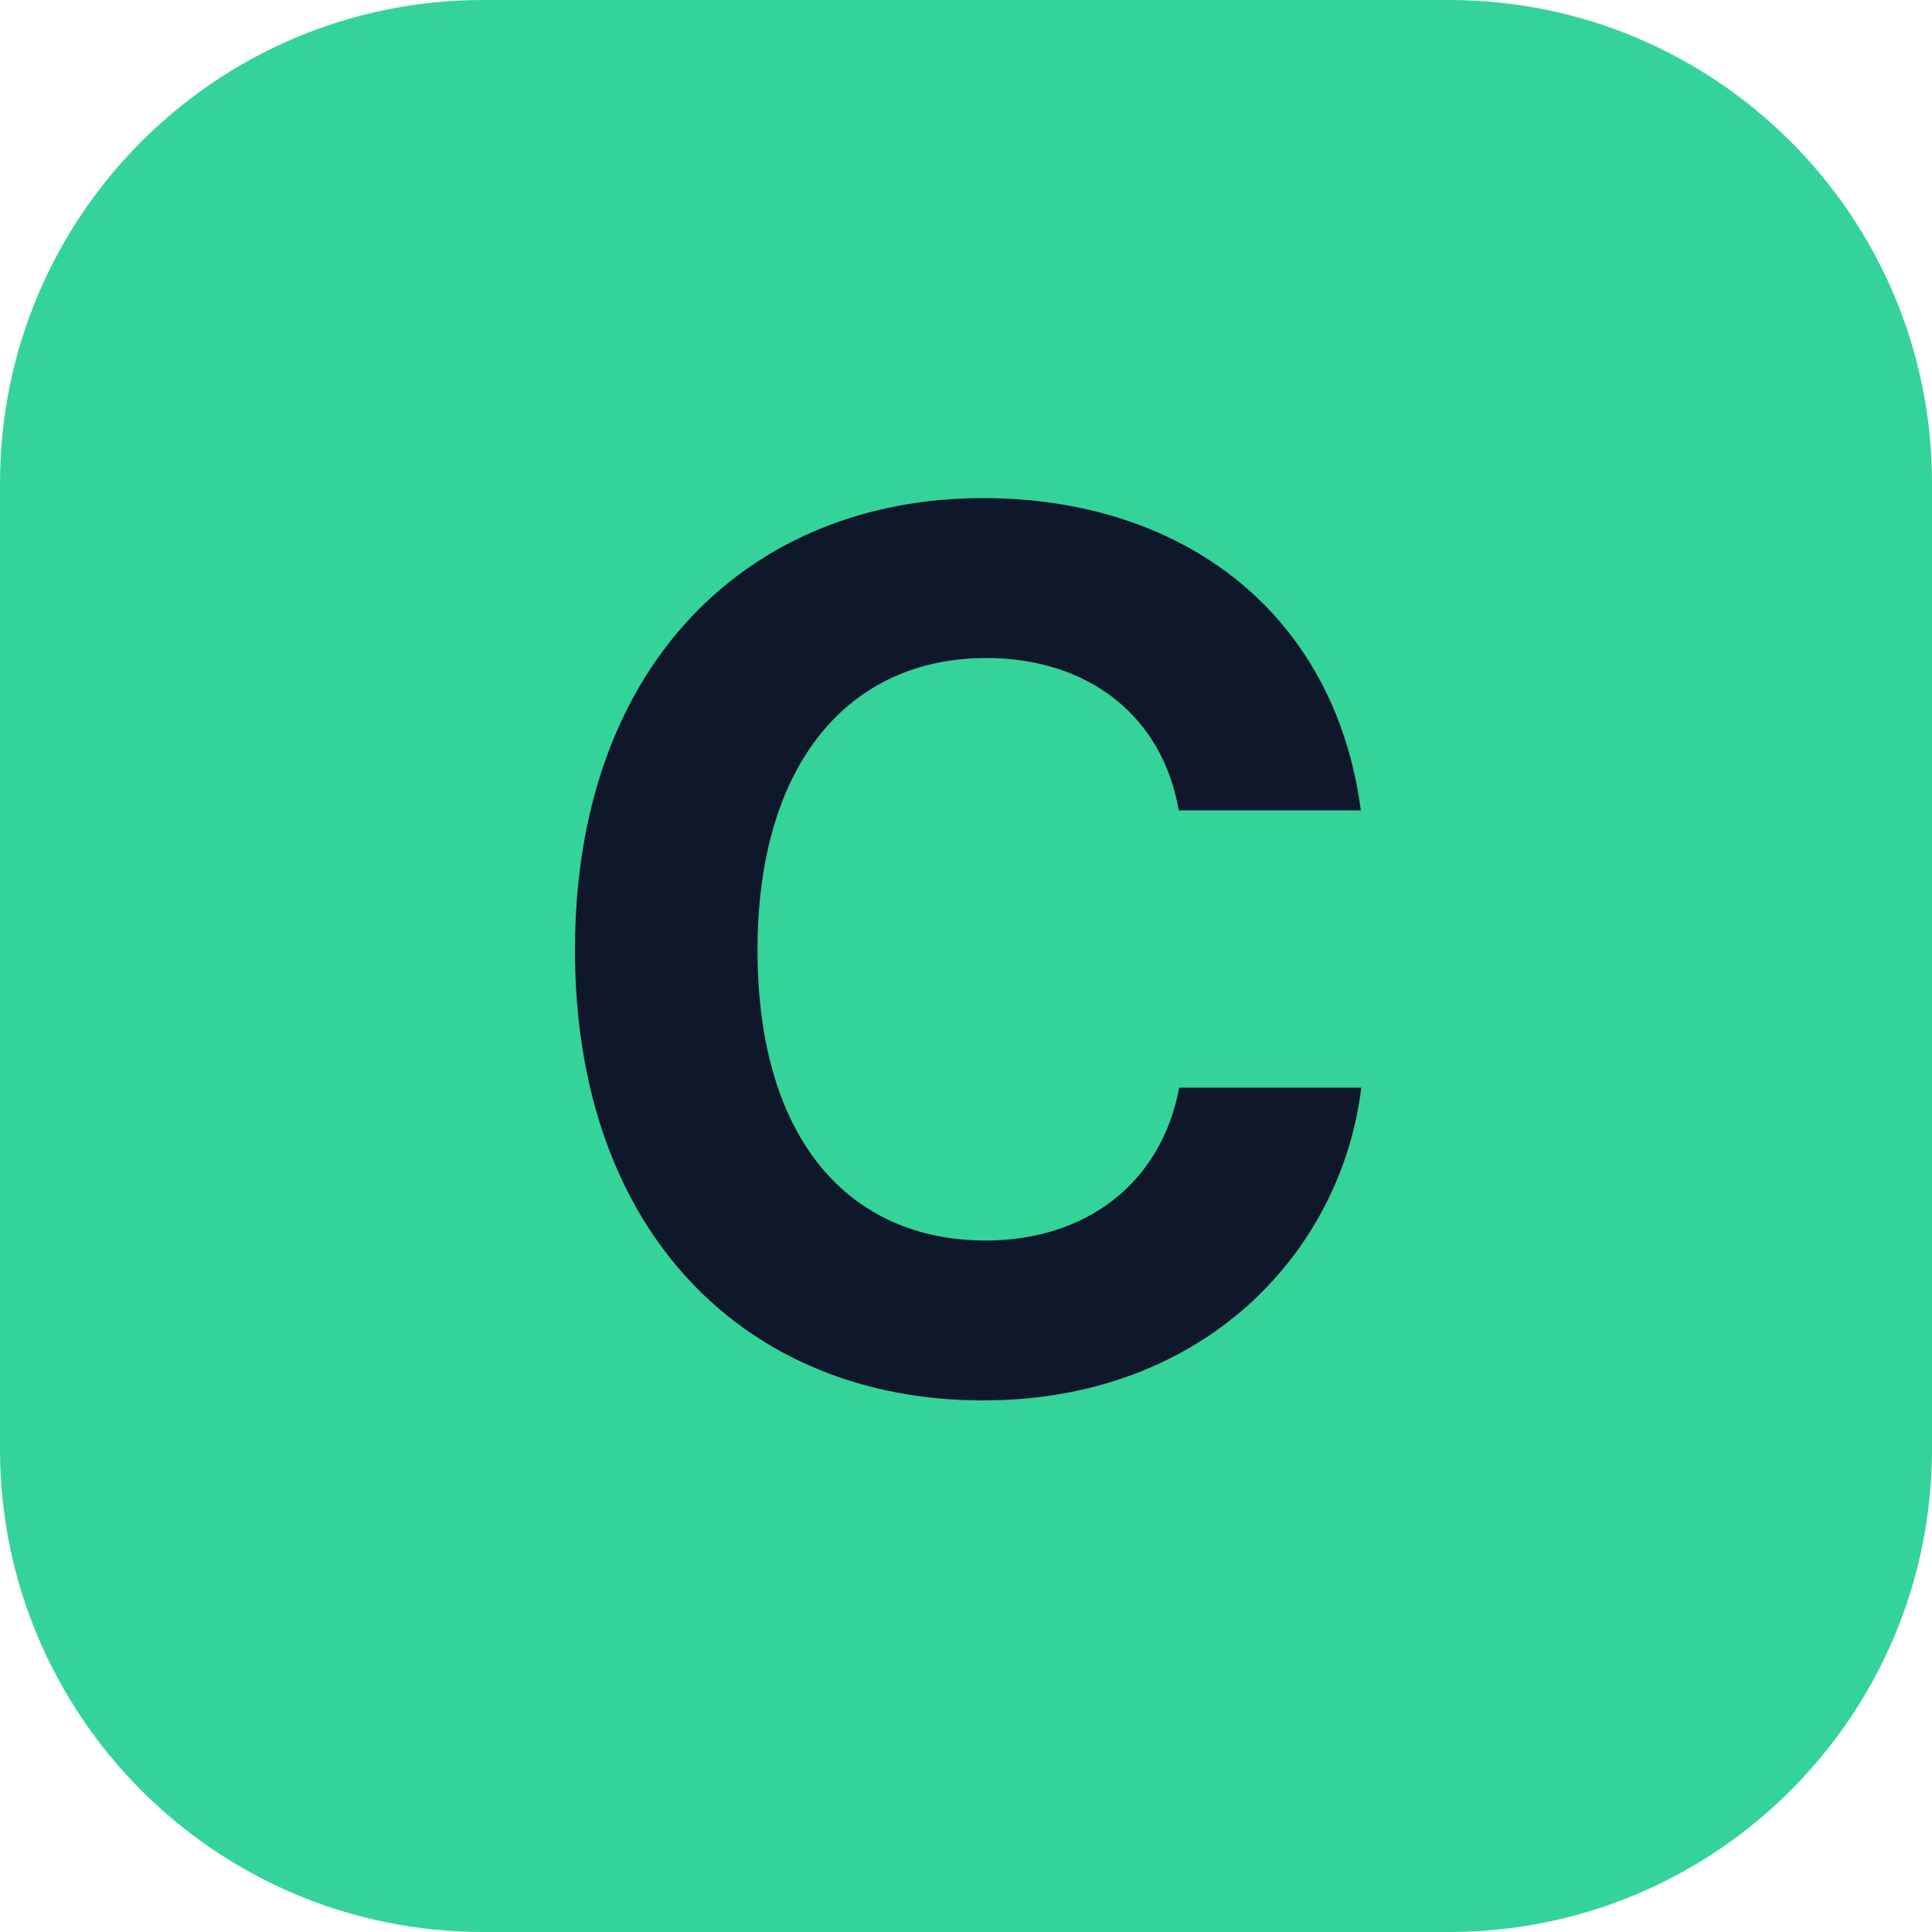
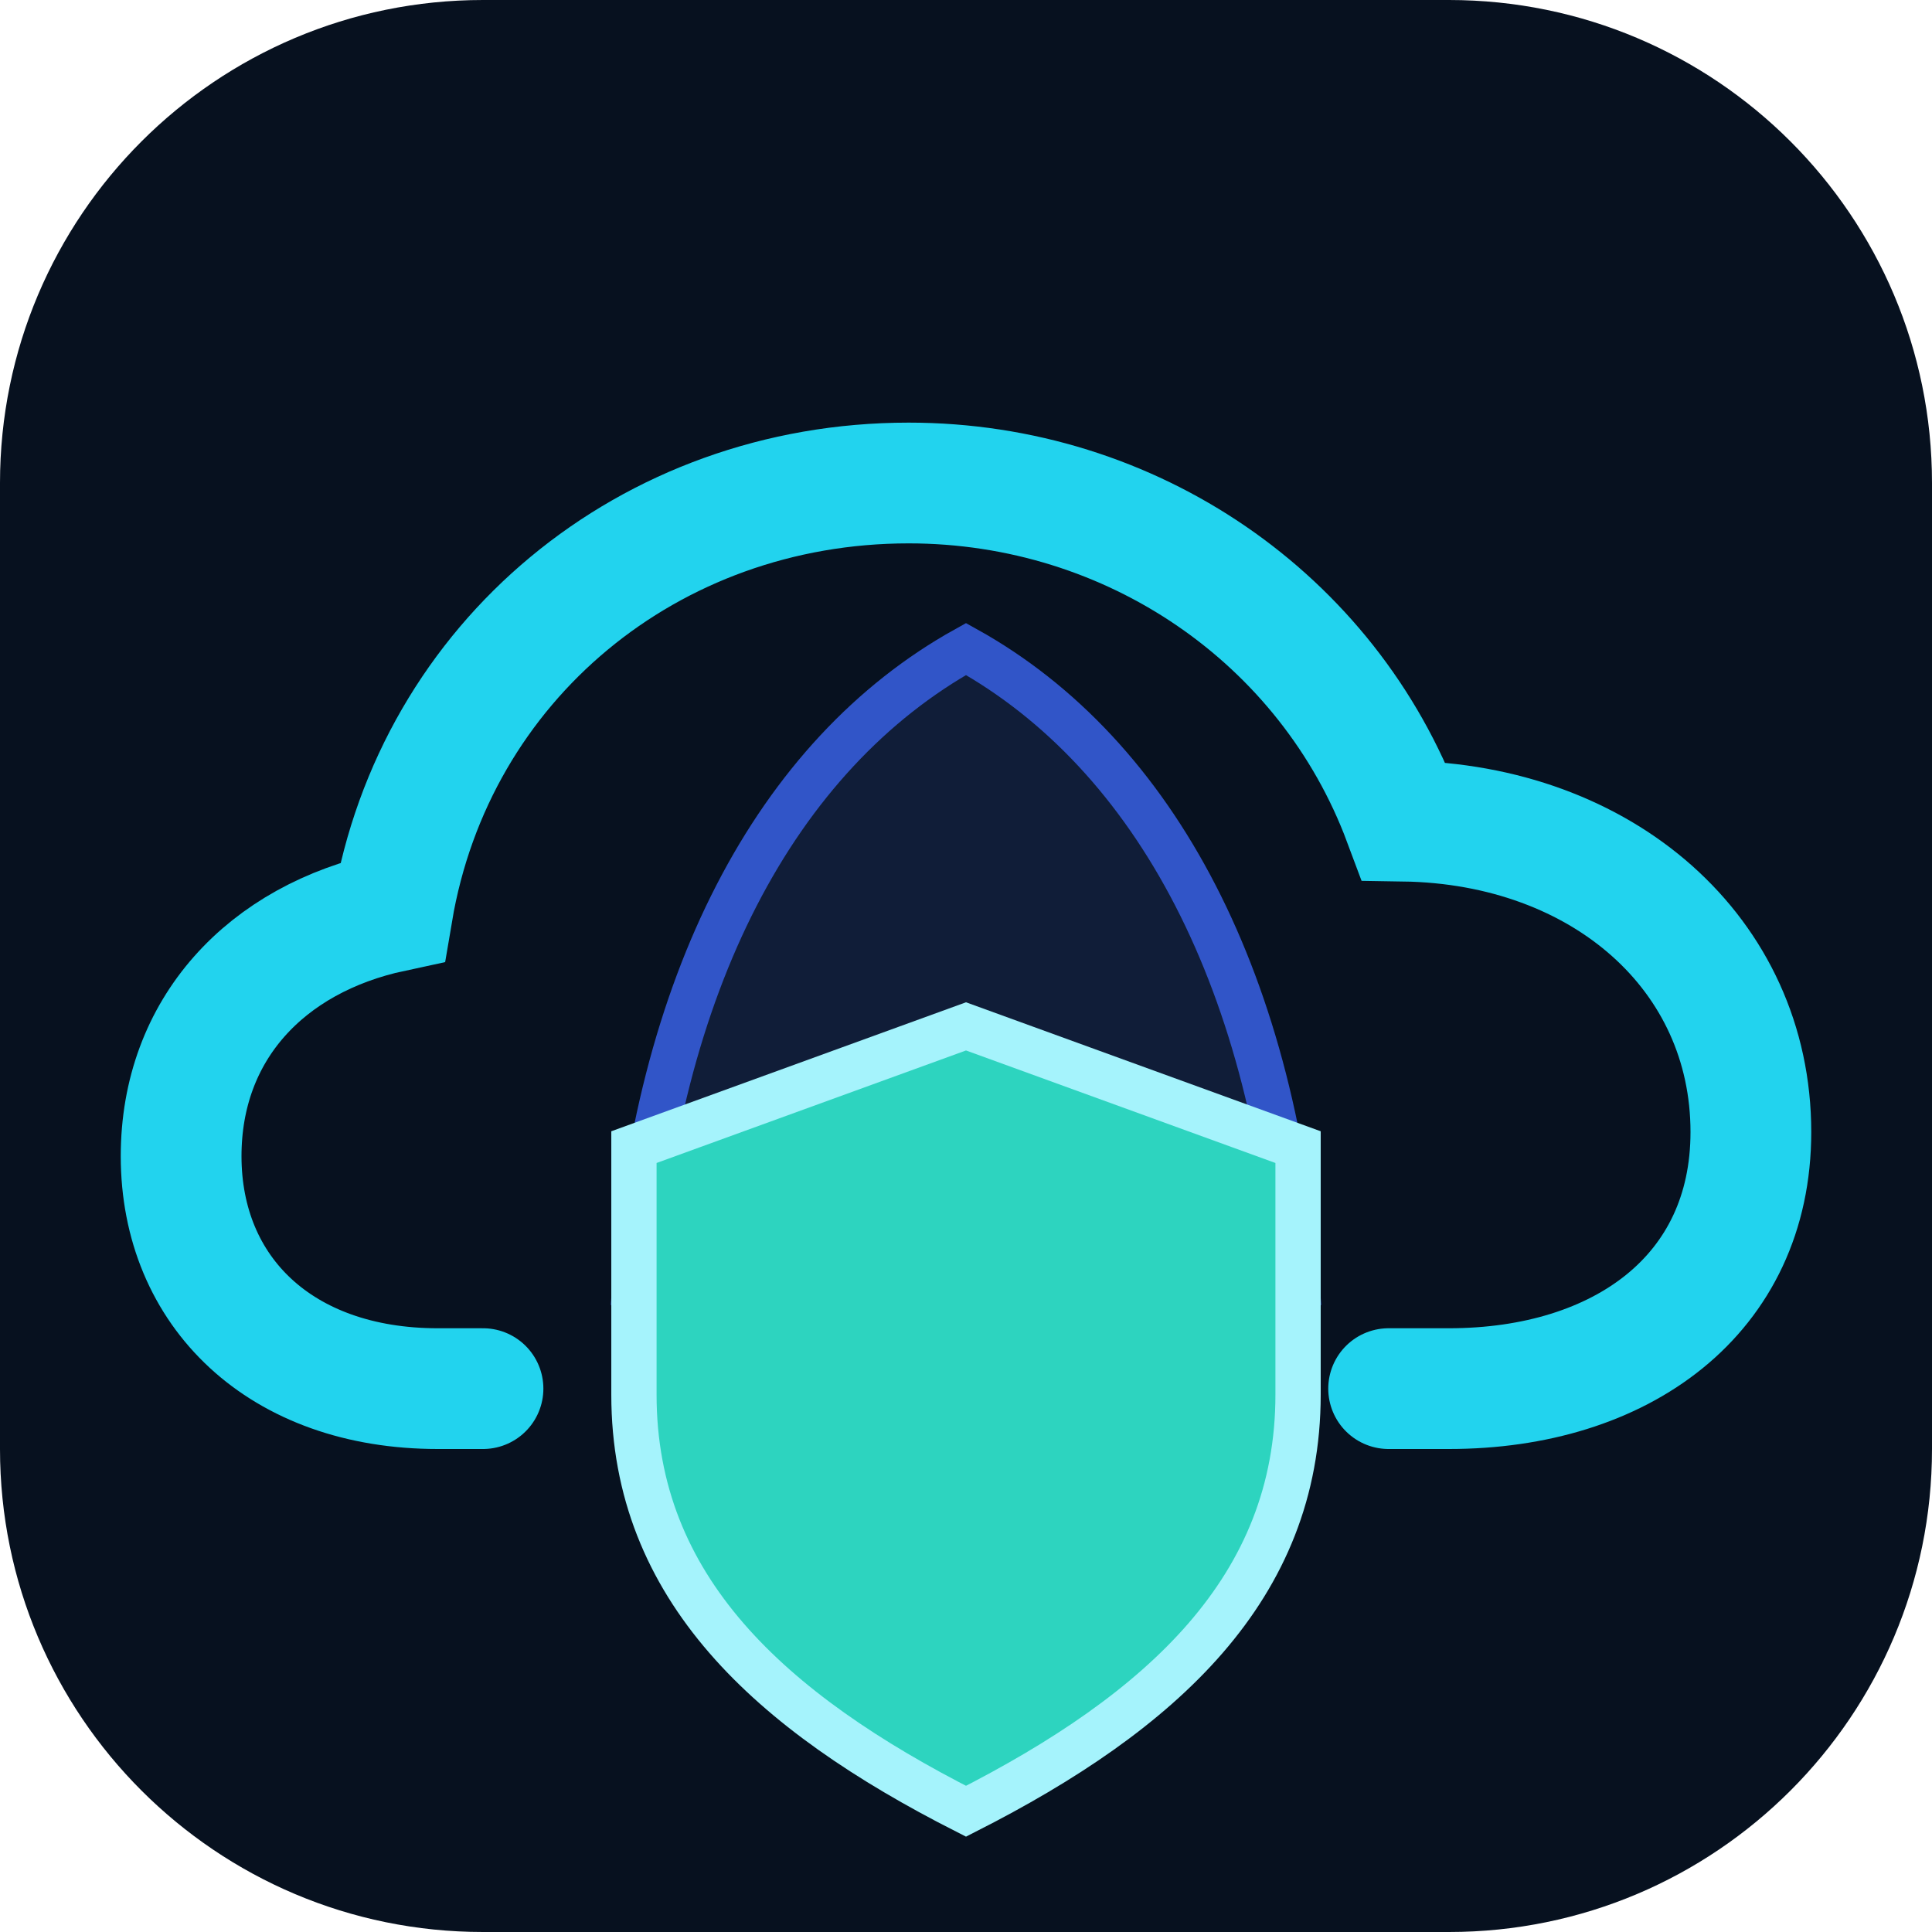
<svg xmlns="http://www.w3.org/2000/svg" viewBox="0 0 64 64" role="img" aria-label="Cloudsneeker">
-   <rect width="64" height="64" rx="16" fill="#34d399" />
-   <text x="32" y="46" text-anchor="middle" font-family="Inter, Arial, sans-serif" font-size="40" font-weight="700" fill="#0f172a">C</text>
+   <defs>
+     <linearGradient id="cloud" x1="8" y1="18" x2="56" y2="47">
+       <stop stop-color="#22D3EE" />
+       <stop offset=".52" stop-color="#2583FF" />
+       <stop offset="1" stop-color="#8B5CF6" />
+     </linearGradient>
+     <linearGradient id="shield" x1="23" y1="37" x2="43" y2="58">
+       <stop stop-color="#2DD4BF" />
+       <stop offset=".5" stop-color="#2583FF" />
+       <stop offset="1" stop-color="#8B5CF6" />
+     </linearGradient>
+   </defs>
+   <rect width="64" height="64" rx="16" fill="#07111F" />
+   <path d="M16 46h-1.5C9.3 46 6 42.8 6 38.3c0-4.2 2.8-7.2 7-8.1C14.4 21.9 21.5 16 30.1 16c7.4 0 13.9 4.5 16.4 11.2C53.1 27.3 58 31.6 58 37.5 58 42.9 53.7 46 48 46h-2" fill="none" stroke="url(#cloud)" stroke-width="4" stroke-linecap="round" />
+   <path d="M21 43c.7-10.4 4.7-18 11-21.5C38.3 25 42.3 32.6 43 43l-5.8 8H26.8L21 43Z" fill="#101D38" stroke="#3155C8" stroke-width="1.5" />
+   <path d="m26.5 37 4 1.2-4.4 1.2M37.5 37l-4 1.2 4.4 1.2" fill="none" stroke="#67E8F9" stroke-width="1.8" stroke-linecap="round" />
+   <path d="m32 34 11 4v8.2c0 6.4-4.5 10.5-11 13.8-6.5-3.3-11-7.4-11-13.8V38l11-4Z" fill="url(#shield)" stroke="#A5F3FC" stroke-width="1.5" />
</svg>
